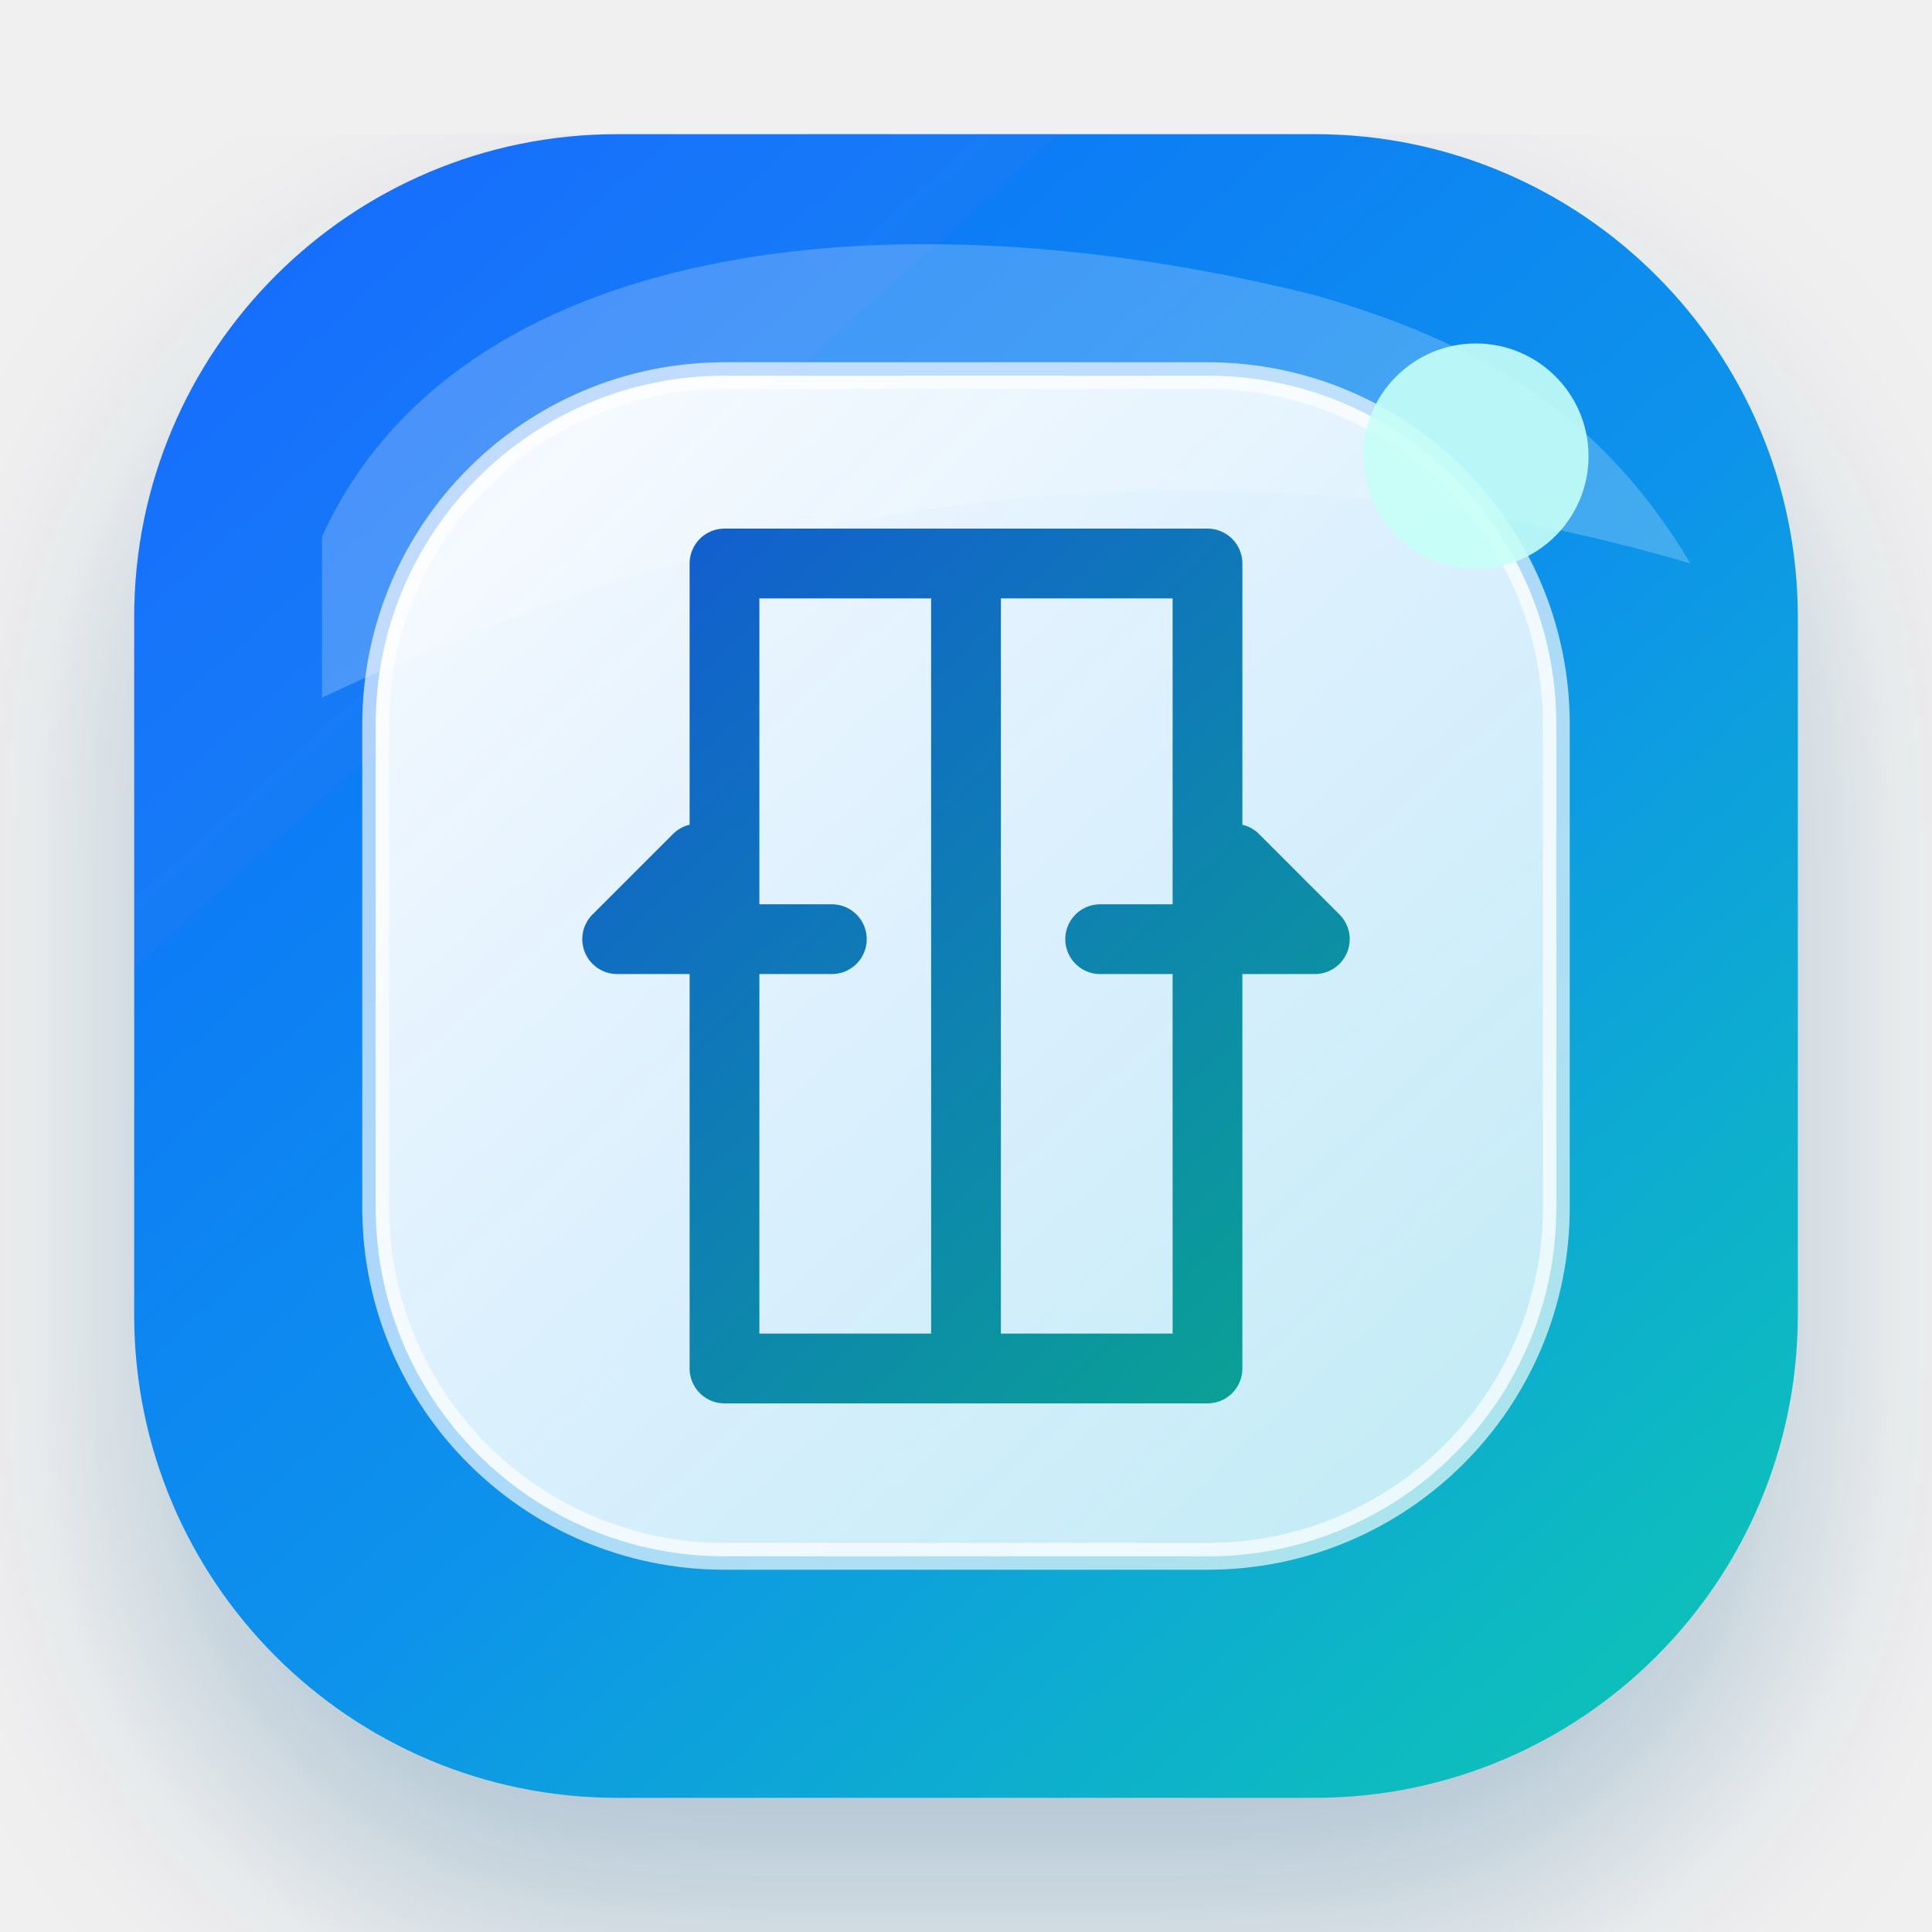
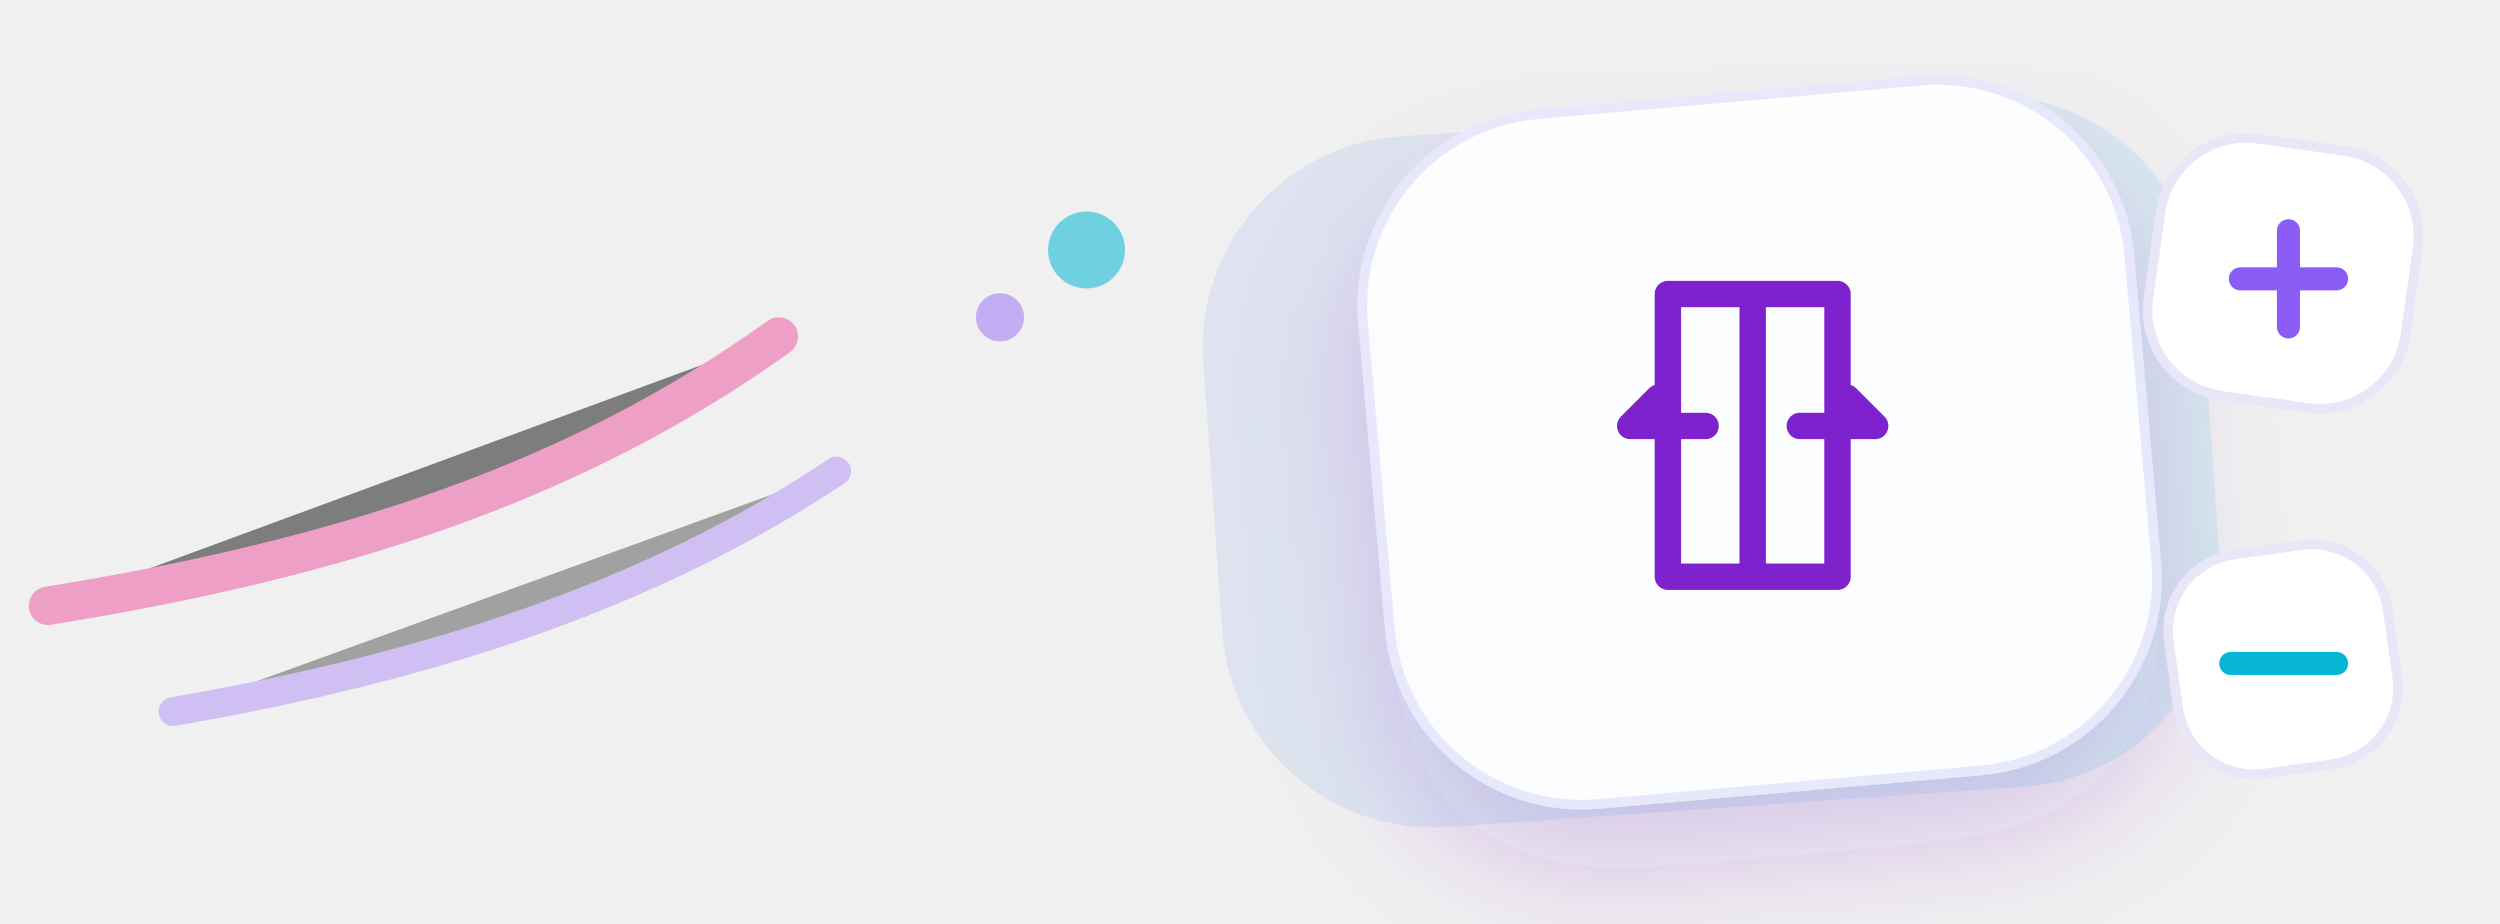
- <svg xmlns="http://www.w3.org/2000/svg" viewBox="0 0 72 72" role="img" aria-label="Creator Caption Extractor">
+ <svg xmlns="http://www.w3.org/2000/svg" viewBox="0 0 260 96" role="img" aria-label="Creator Caption Extractor visual">
  <defs>
-     <linearGradient id="bg" x1="8" y1="5" x2="64" y2="67" gradientUnits="userSpaceOnUse">
-       <stop stop-color="#1769ff" />
-       <stop offset=".55" stop-color="#0b93eb" />
-       <stop offset="1" stop-color="#12c7b3" />
+     <linearGradient id="g" x1="76" y1="9" x2="222" y2="90" gradientUnits="userSpaceOnUse">
+       <stop stop-color="#8b5cf6" />
+       <stop offset="1" stop-color="#06b6d4" />
    </linearGradient>
-     <linearGradient id="glass" x1="17" y1="15" x2="57" y2="58" gradientUnits="userSpaceOnUse">
-       <stop stop-color="#ffffff" stop-opacity=".96" />
-       <stop offset="1" stop-color="#e8f8ff" stop-opacity=".82" />
+     <linearGradient id="ig" x1="154" y1="18" x2="205" y2="72">
+       <stop stop-color="#7e22ce" />
+       <stop offset="1" stop-color="#06b6d4" />
    </linearGradient>
-     <linearGradient id="ink" x1="23" y1="23" x2="50" y2="51" gradientUnits="userSpaceOnUse">
-       <stop stop-color="#125fce" />
-       <stop offset="1" stop-color="#0aa493" />
-     </linearGradient>
-     <filter id="ds" x="-30%" y="-30%" width="160%" height="175%">
-       <feDropShadow dx="0" dy="5" stdDeviation="4" flood-color="#0c4d84" flood-opacity=".25" />
+     <filter id="d" x="-30%" y="-30%" width="160%" height="180%">
+       <feDropShadow dx="0" dy="7" stdDeviation="6" flood-color="#7e22ce" flood-opacity=".2" />
    </filter>
  </defs>
-   <rect x="5" y="5" width="62" height="62" rx="18" fill="url(#bg)" filter="url(#ds)" />
-   <path d="M12 20C17 9 33 7 49 11c7 2 11 5 14 10-17-5-34-3-51 5z" fill="#fff" opacity=".22" />
-   <rect x="14" y="14" width="44" height="44" rx="13" fill="url(#glass)" stroke="#fff" stroke-opacity=".66" />
-   <circle cx="55" cy="17" r="4.2" fill="#c7fff7" opacity=".9" />
-   <g fill="none" stroke="url(#ink)" stroke-width="2.6" stroke-linecap="round" stroke-linejoin="round">
+   <path d="M5 63c31-5 55-13 76-28" stroke="#ec4899" stroke-width="4" stroke-linecap="round" opacity=".48" />
+   <path d="M18 74c29-5 51-13 69-25" stroke="#8b5cf6" stroke-width="3" stroke-linecap="round" opacity=".33" />
+   <rect x="126" y="12" width="104" height="72" rx="22" fill="url(#g)" opacity=".12" transform="rotate(-4 178 48)" />
+   <rect x="143" y="10" width="80" height="72" rx="20" fill="#fff" fill-opacity=".93" stroke="#e7e8fb" filter="url(#d)" transform="rotate(-5 183 46)" />
+   <g fill="none" stroke="url(#ig)" stroke-width="2.8" stroke-linecap="round" stroke-linejoin="round" transform="translate(147 10) scale(.98)">
    <path d="M27 21h18v30H27zM36 21v30" />
    <path d="M31 35h-8l3-3M41 35h8l-3-3" />
  </g>
+   <rect x="224" y="15" width="27" height="27" rx="9" fill="#fff" stroke="#e9e6f8" transform="rotate(8 238 28)" />
+   <path d="M233 29h10M238 24v10" stroke="#8b5cf6" stroke-width="2.4" stroke-linecap="round" />
+   <rect x="226" y="57" width="23" height="23" rx="8" fill="#fff" stroke="#e9e6f8" transform="rotate(-8 238 69)" />
+   <path d="M232 69h11" stroke="#06b6d4" stroke-width="2.4" stroke-linecap="round" />
+   <circle cx="113" cy="26" r="4" fill="#06b6d4" opacity=".55" />
+   <circle cx="104" cy="33" r="2.5" fill="#8b5cf6" opacity=".45" />
</svg>
